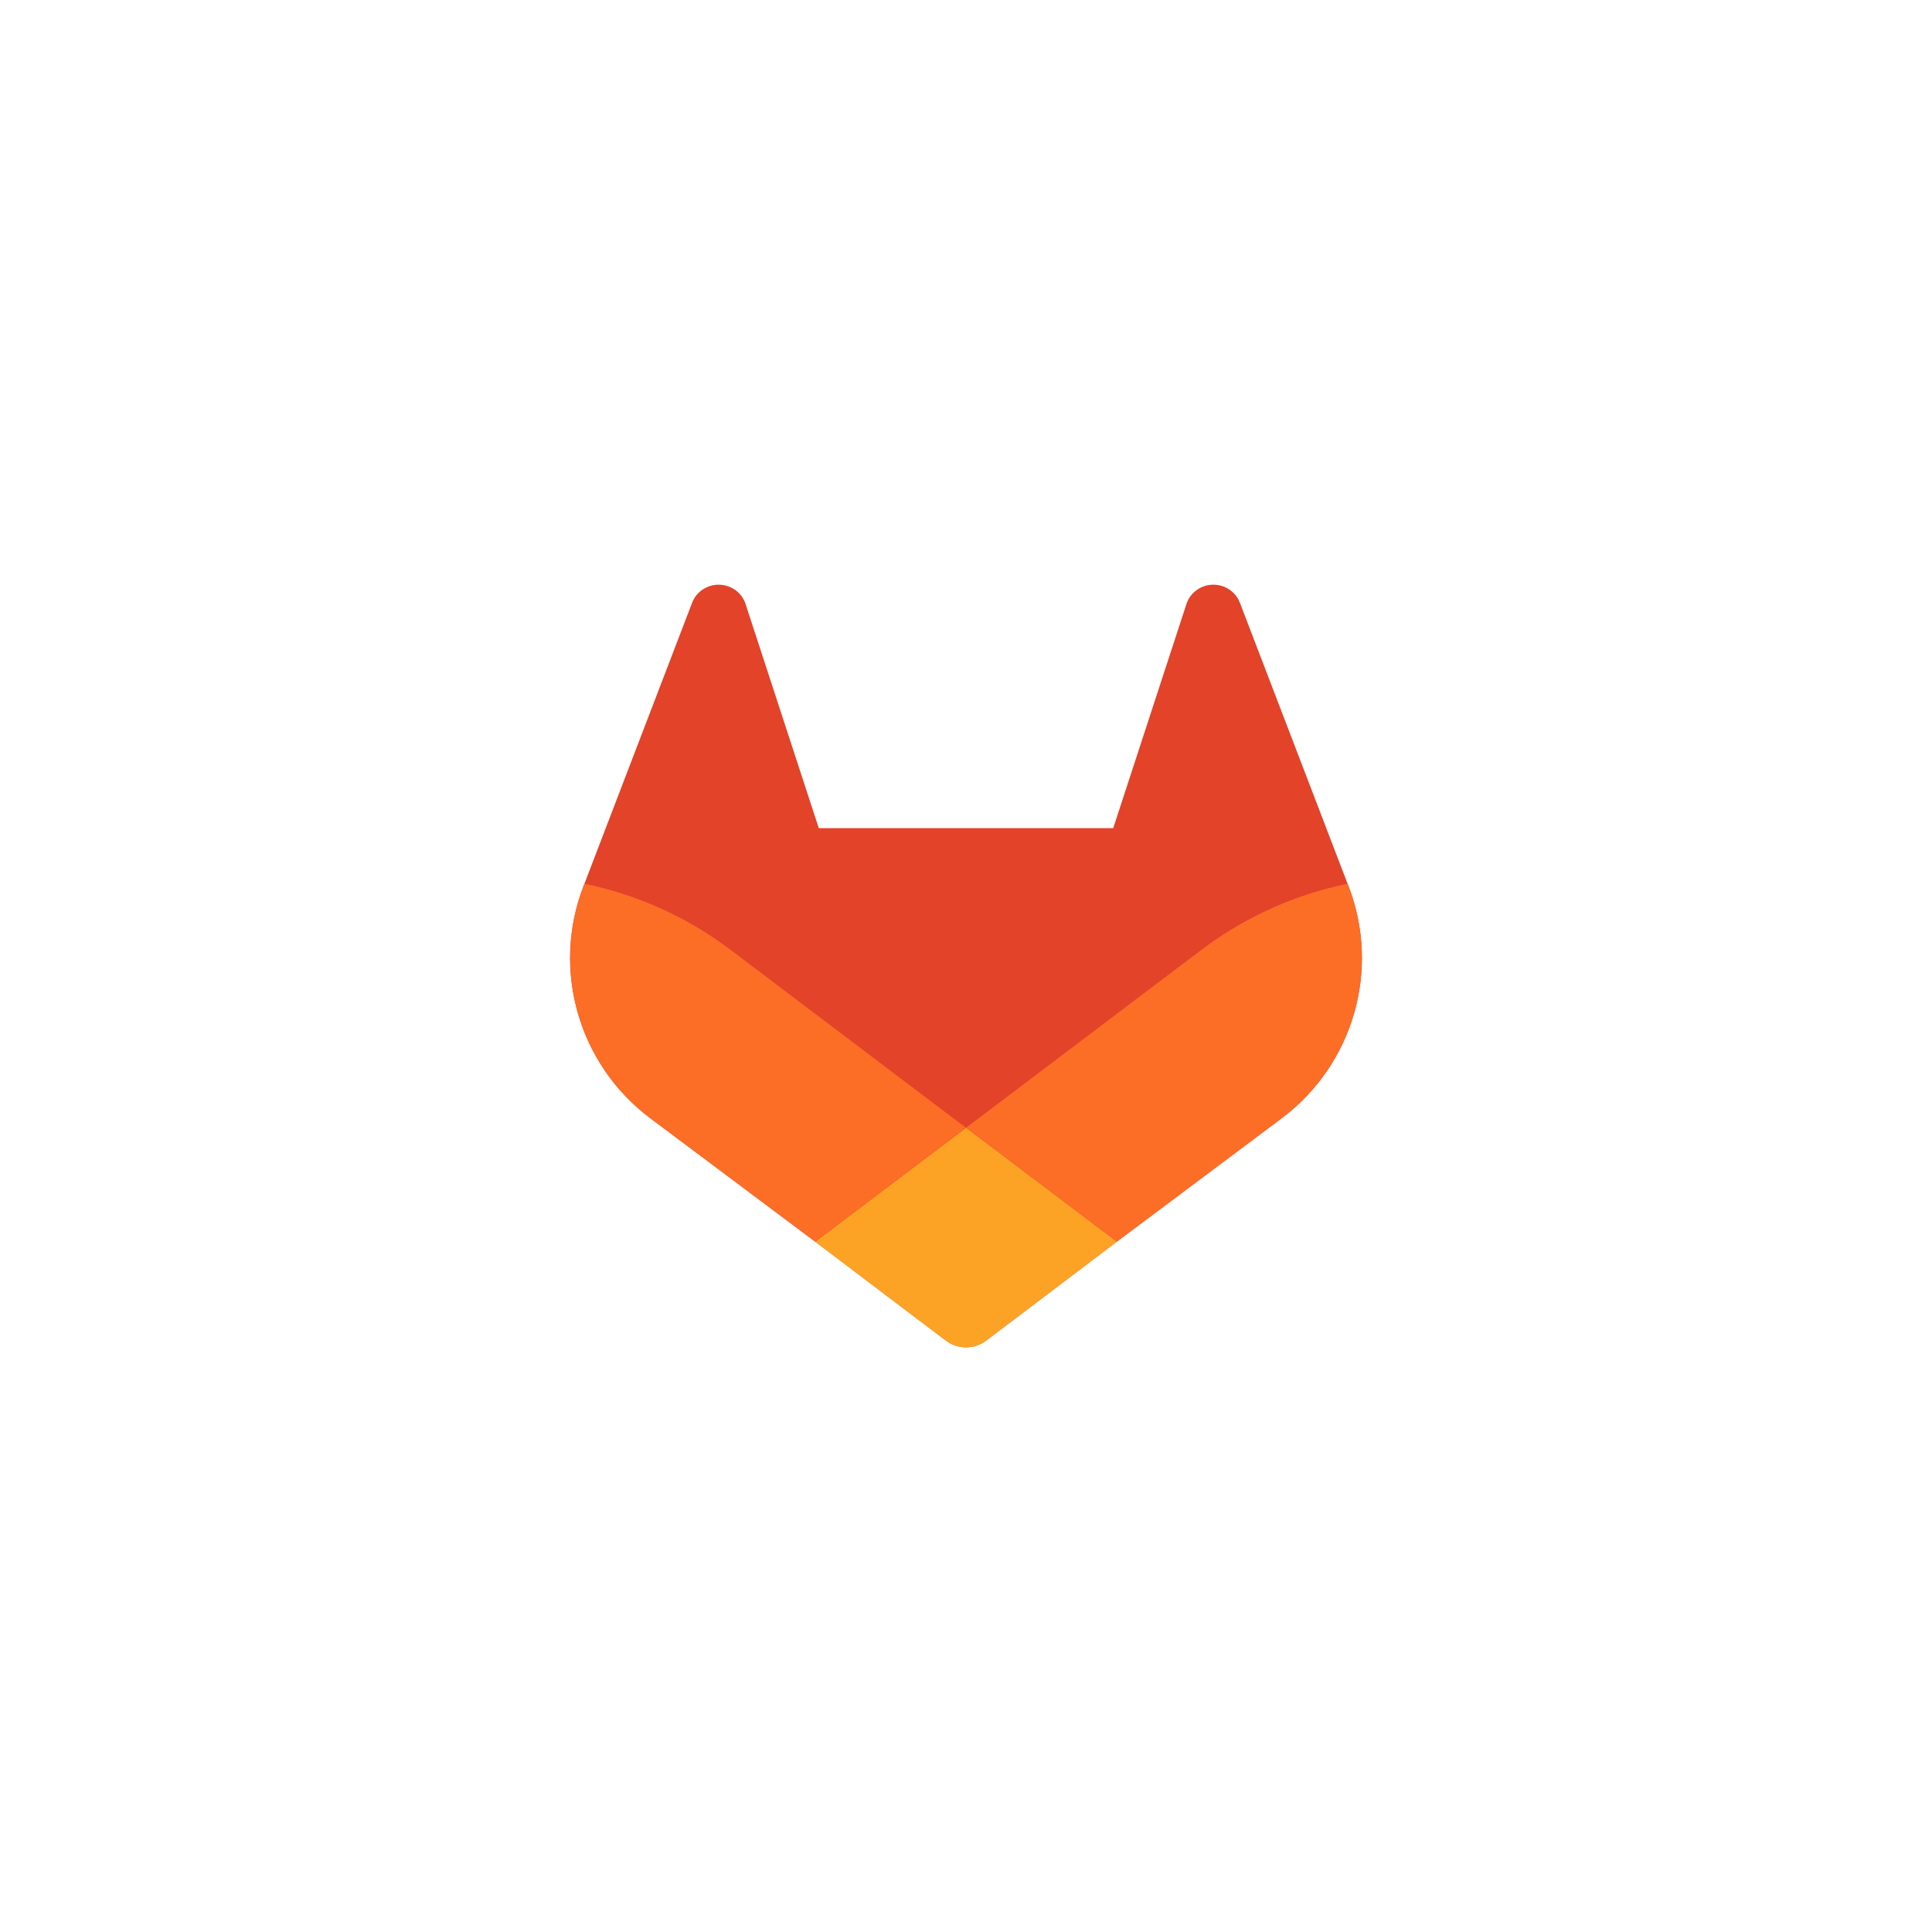
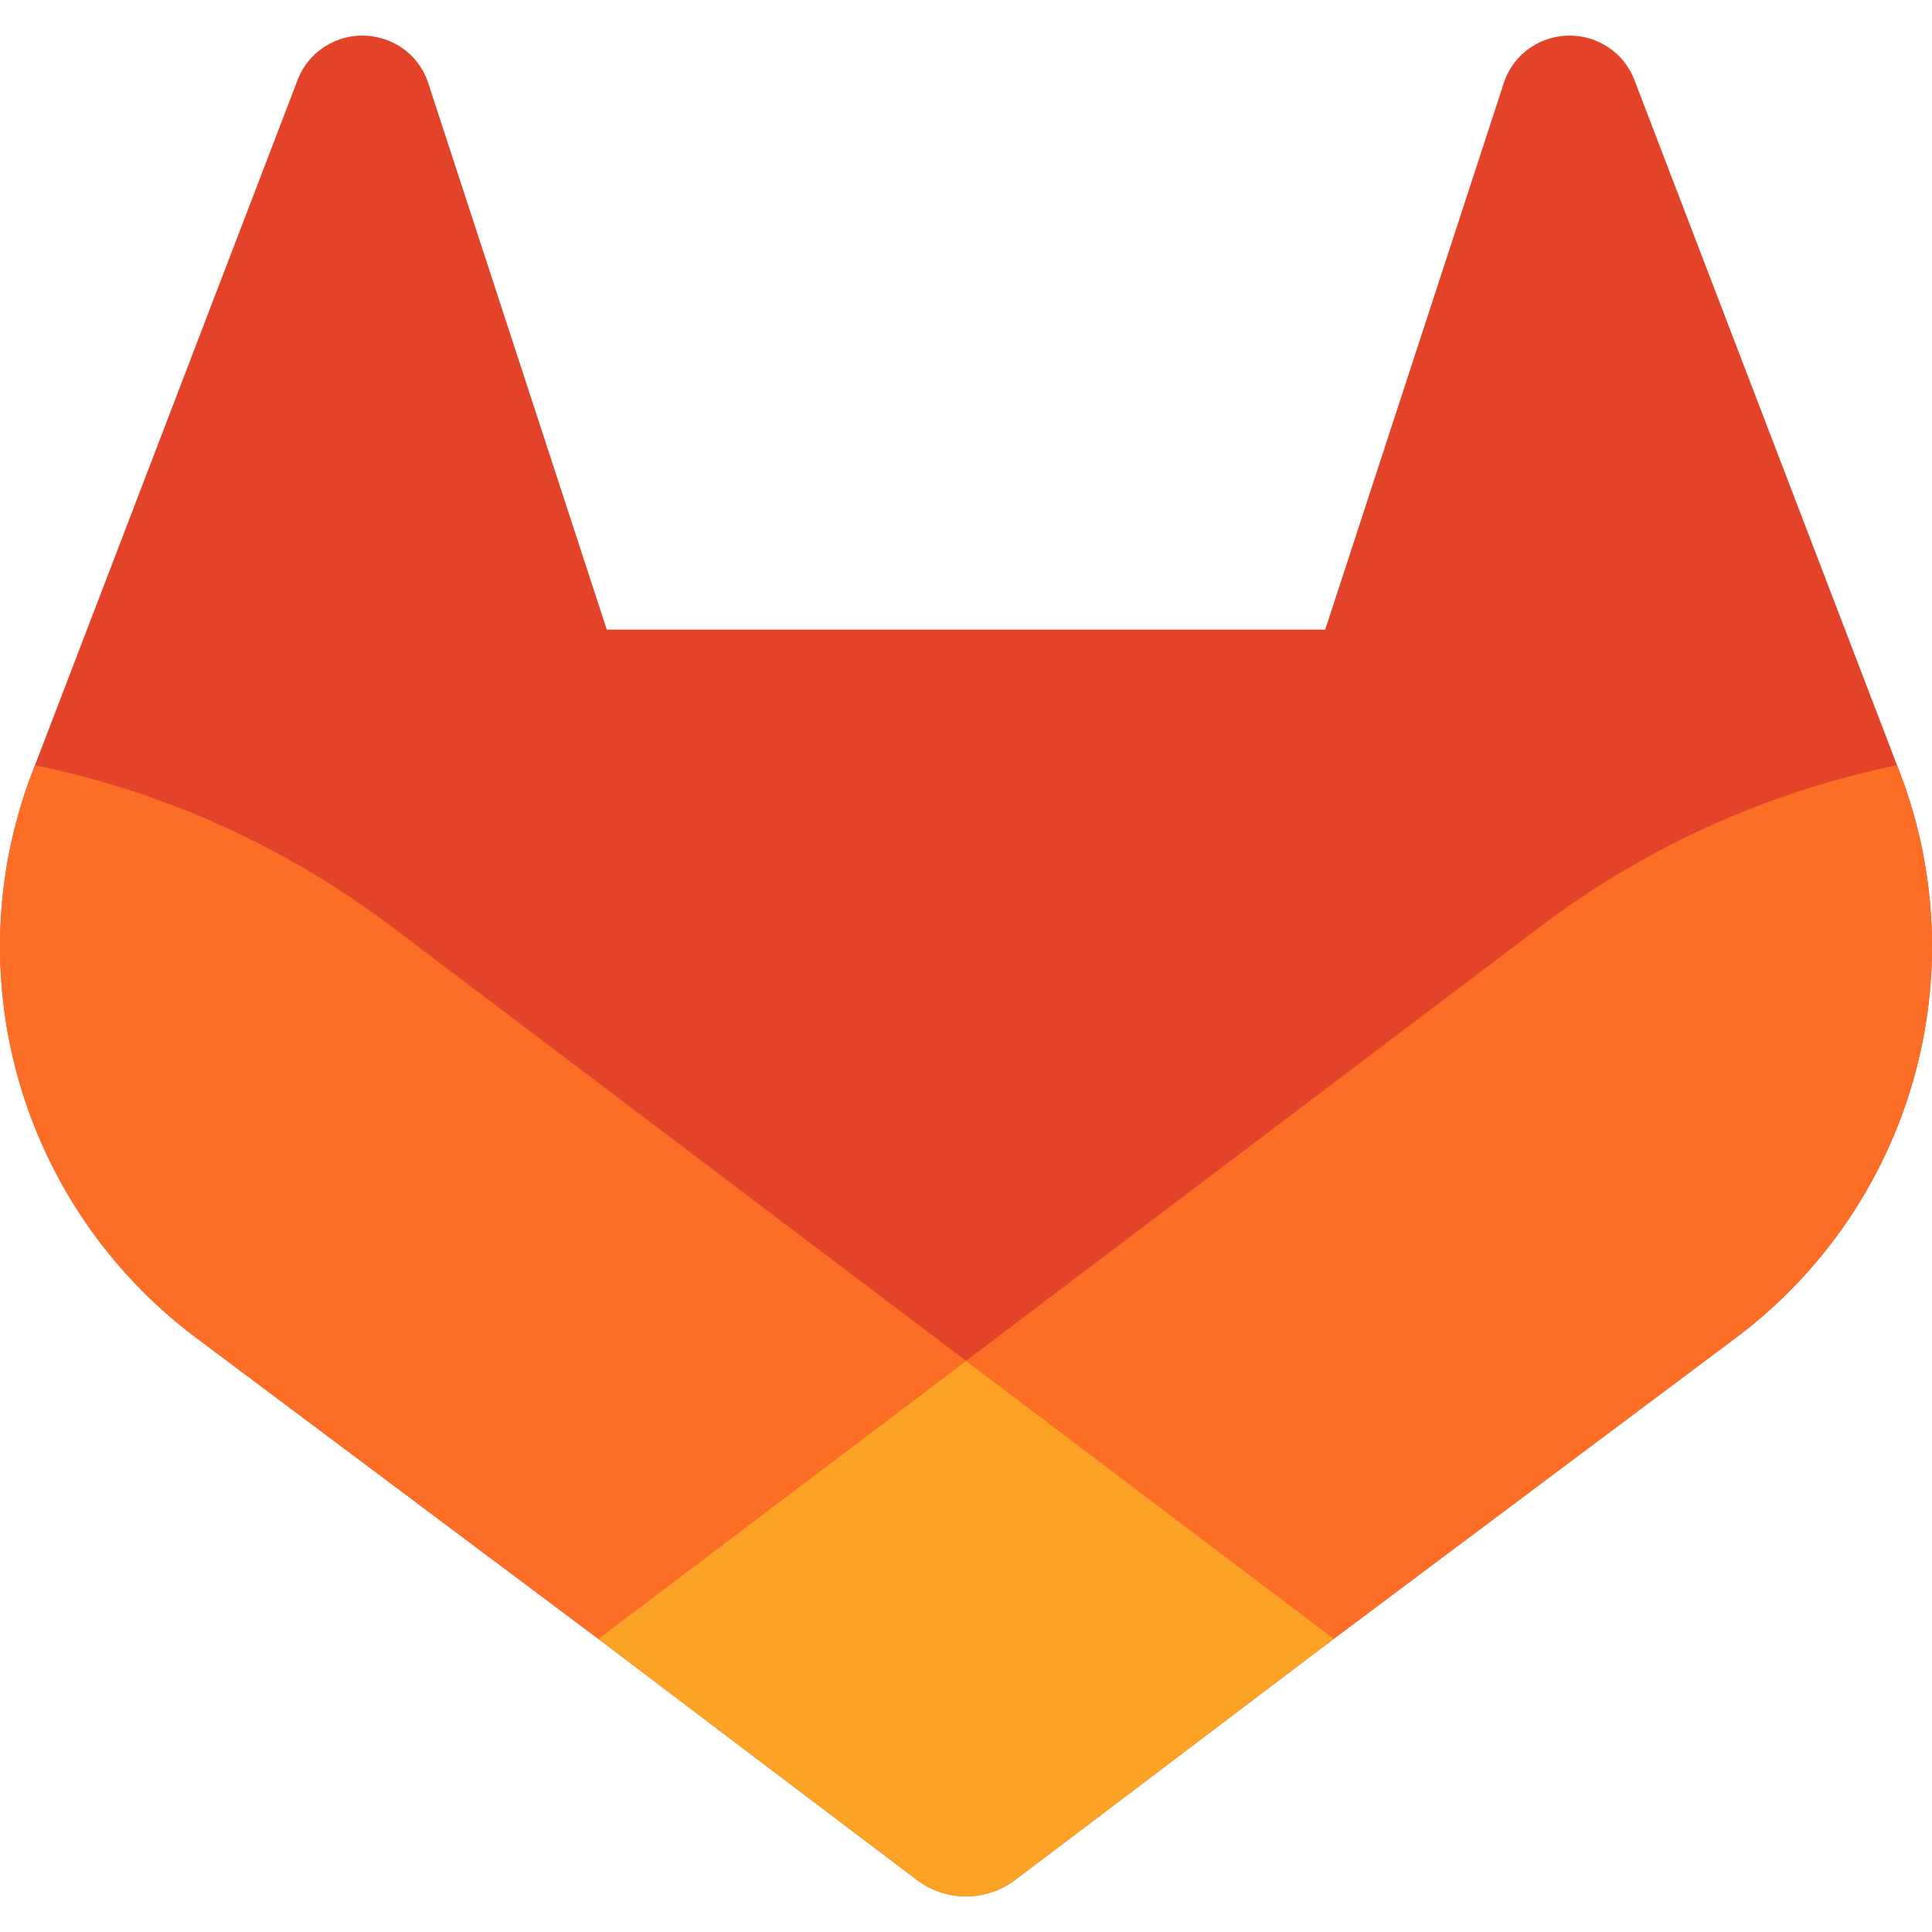
<svg xmlns="http://www.w3.org/2000/svg" viewBox="0 0 24 24">
-   <g transform="scale(0.0631579)">
+   <g transform="translate(-17.27996 -17.27996) scale(0.154105)">
    <path fill="#E24329" d="M265.264,174.372l-.213-.558-21.199-55.309c-.424-1.084-1.185-1.996-2.177-2.627-.988-.634-2.147-.933-3.323-.87-1.169.062-2.292.489-3.208,1.218-.91.736-1.566,1.73-1.875,2.853l-14.313,43.807h-57.91l-14.313-43.807c-.309-1.123-.965-2.118-1.875-2.853-.916-.729-2.039-1.156-3.208-1.218-1.175-.062-2.335.236-3.323.87-.992.63-1.753,1.543-2.177,2.627l-21.199,55.312-.213.555c-6.282,16.385-.929,34.908,13.059,45.488.026.016.049.036.076.056l.187.141,32.291,24.174,15.972,12.09,9.72,7.349c2.341,1.773,5.579,1.773,7.92,0l9.719-7.349,15.968-12.09,32.481-24.315c.03-.023.056-.043.085-.066,13.978-10.58,19.327-29.096,13.049-45.478Z" />
    <path fill="#FC6D26" d="M265.264,174.372l-.213-.558c-10.517,2.161-20.204,6.61-28.498,12.816-.135.099-25.205,19.058-46.552,35.197,15.85,11.985,29.648,22.404,29.648,22.404l32.481-24.315c.03-.023.056-.043.085-.066,13.978-10.58,19.327-29.096,13.049-45.478Z" />
    <path fill="#FCA326" d="M160.35,244.231l15.972,12.09,9.72,7.349c2.341,1.773,5.579,1.773,7.92,0l9.719-7.349,15.968-12.09s-13.798-10.419-29.648-22.404c-15.853,11.985-29.651,22.404-29.651,22.404Z" />
    <path fill="#FC6D26" d="M143.446,186.63c-8.291-6.203-17.974-10.655-28.495-12.813l-.213.555c-6.282,16.385-.929,34.908,13.059,45.488.026.016.049.036.076.056l.187.141,32.291,24.174s13.798-10.419,29.651-22.404c-21.347-16.139-46.42-35.098-46.555-35.197Z" />
  </g>
</svg>
